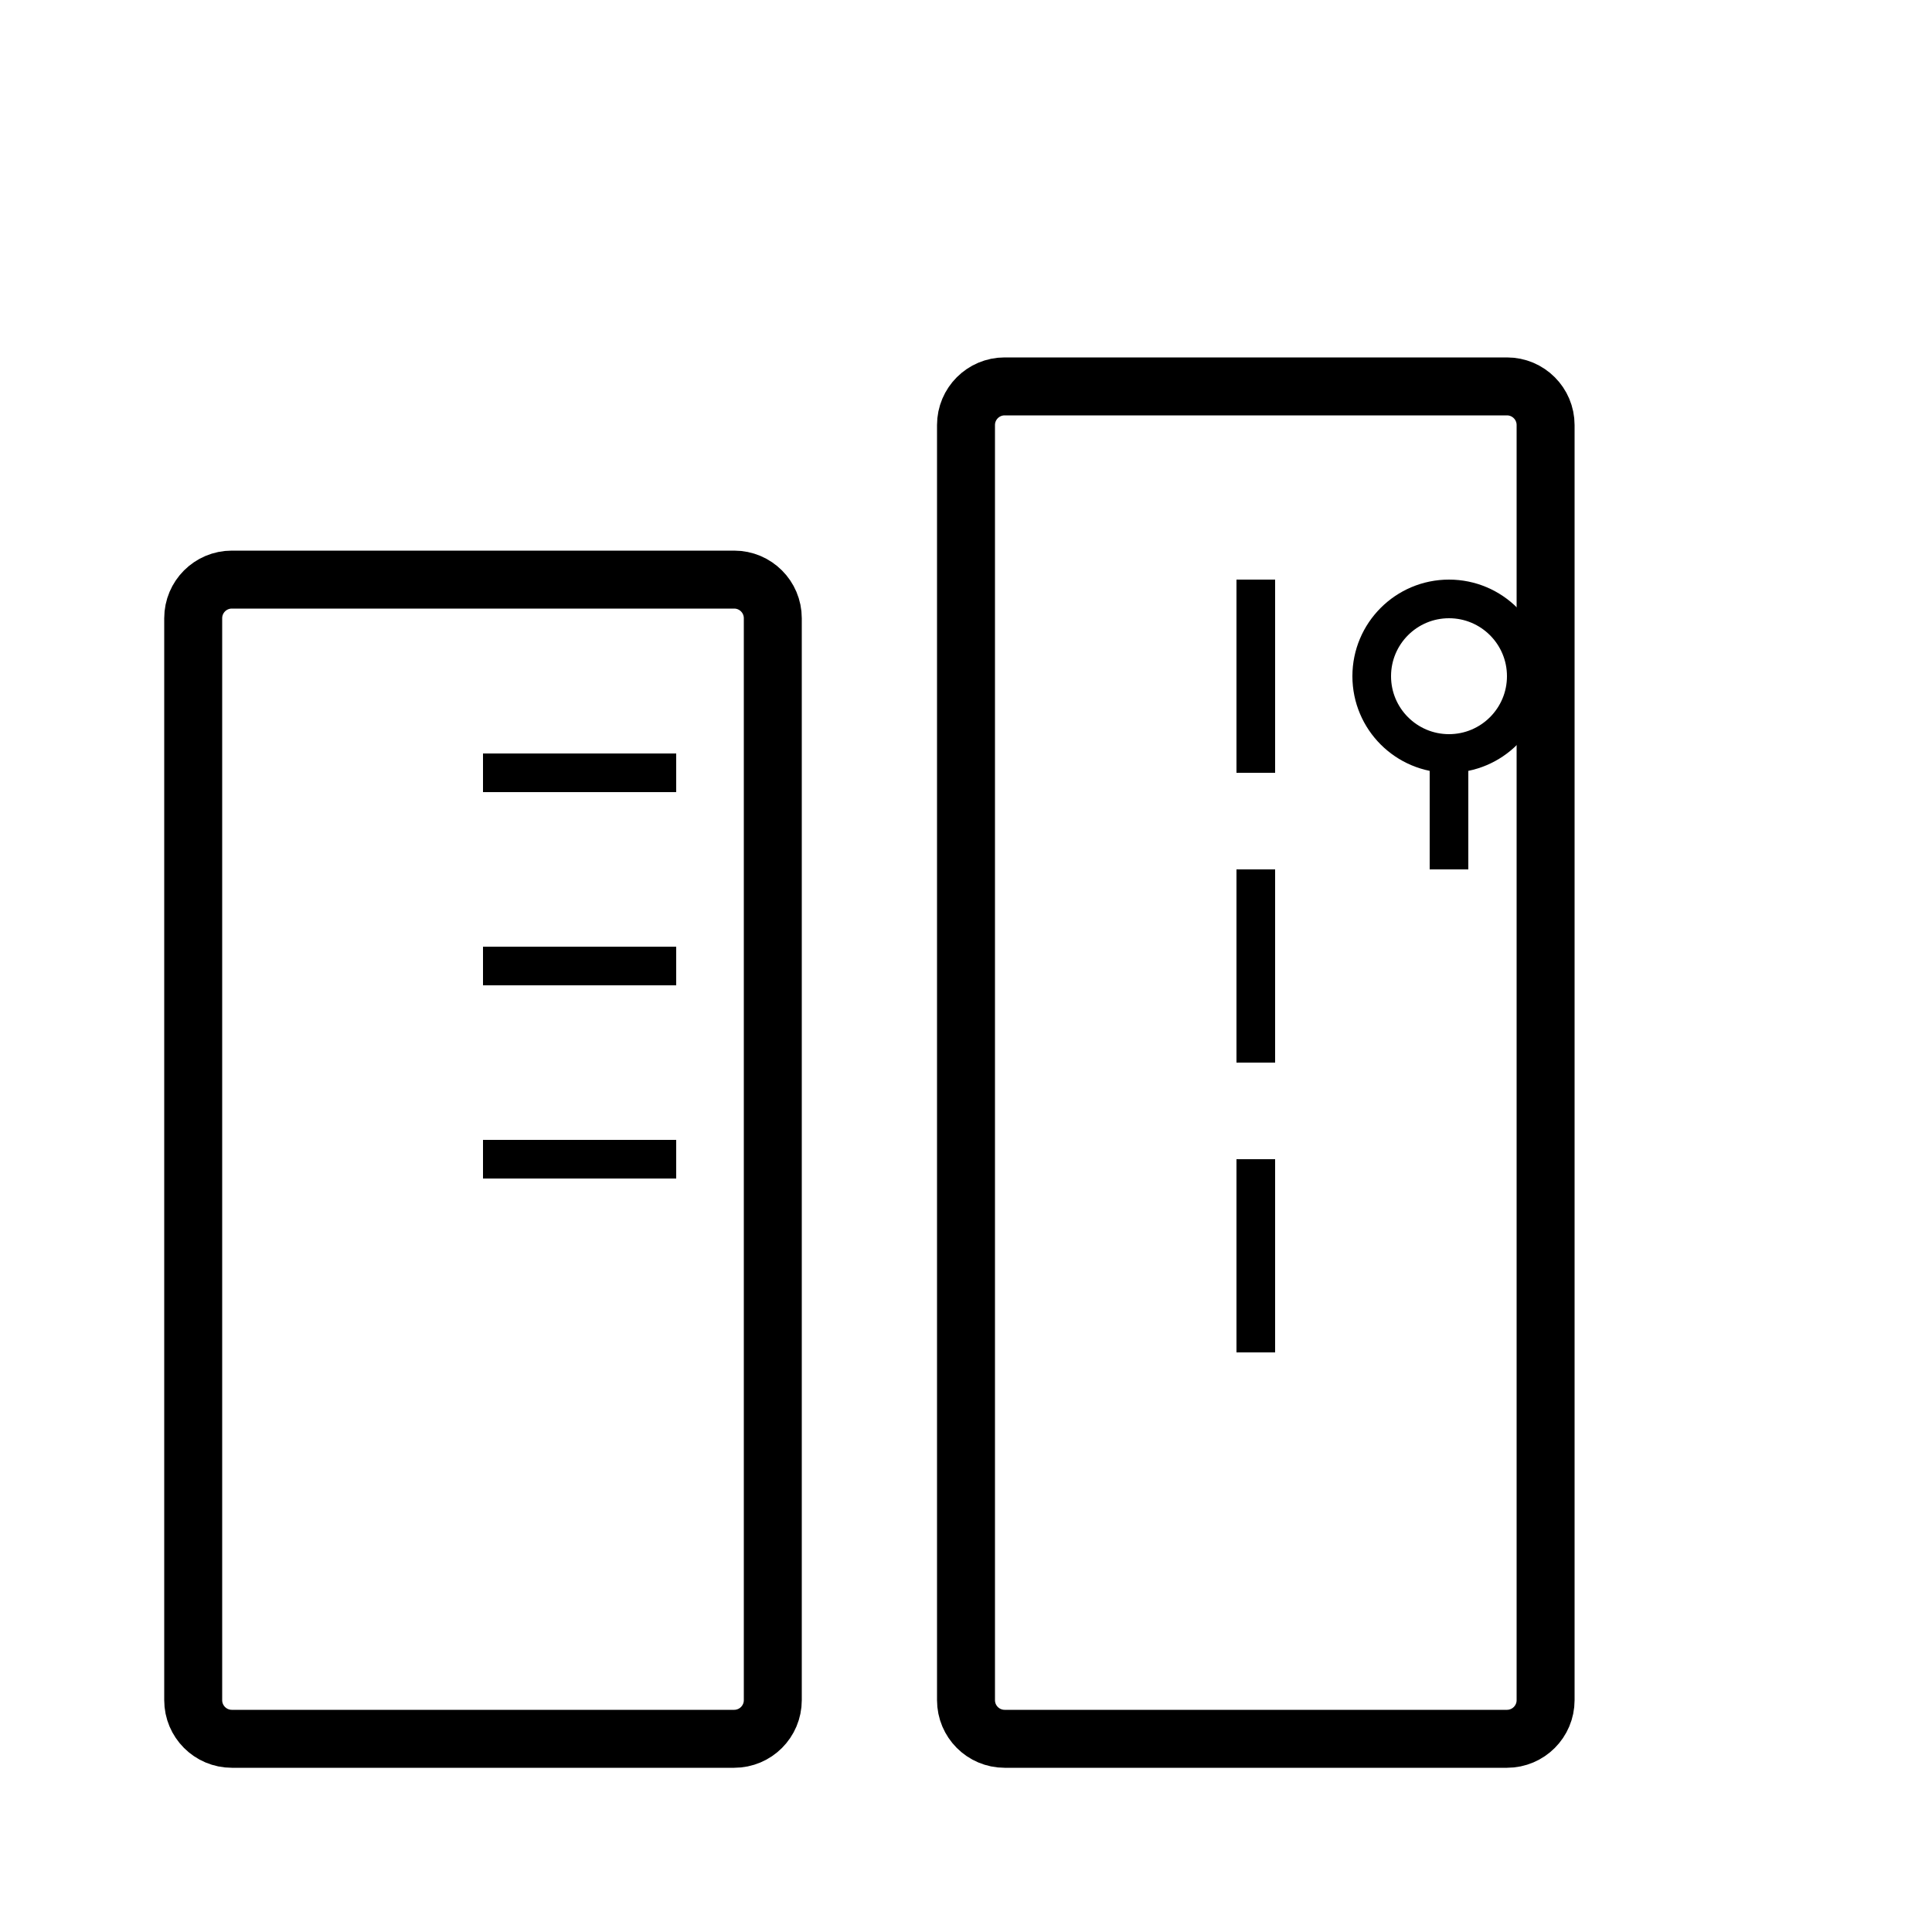
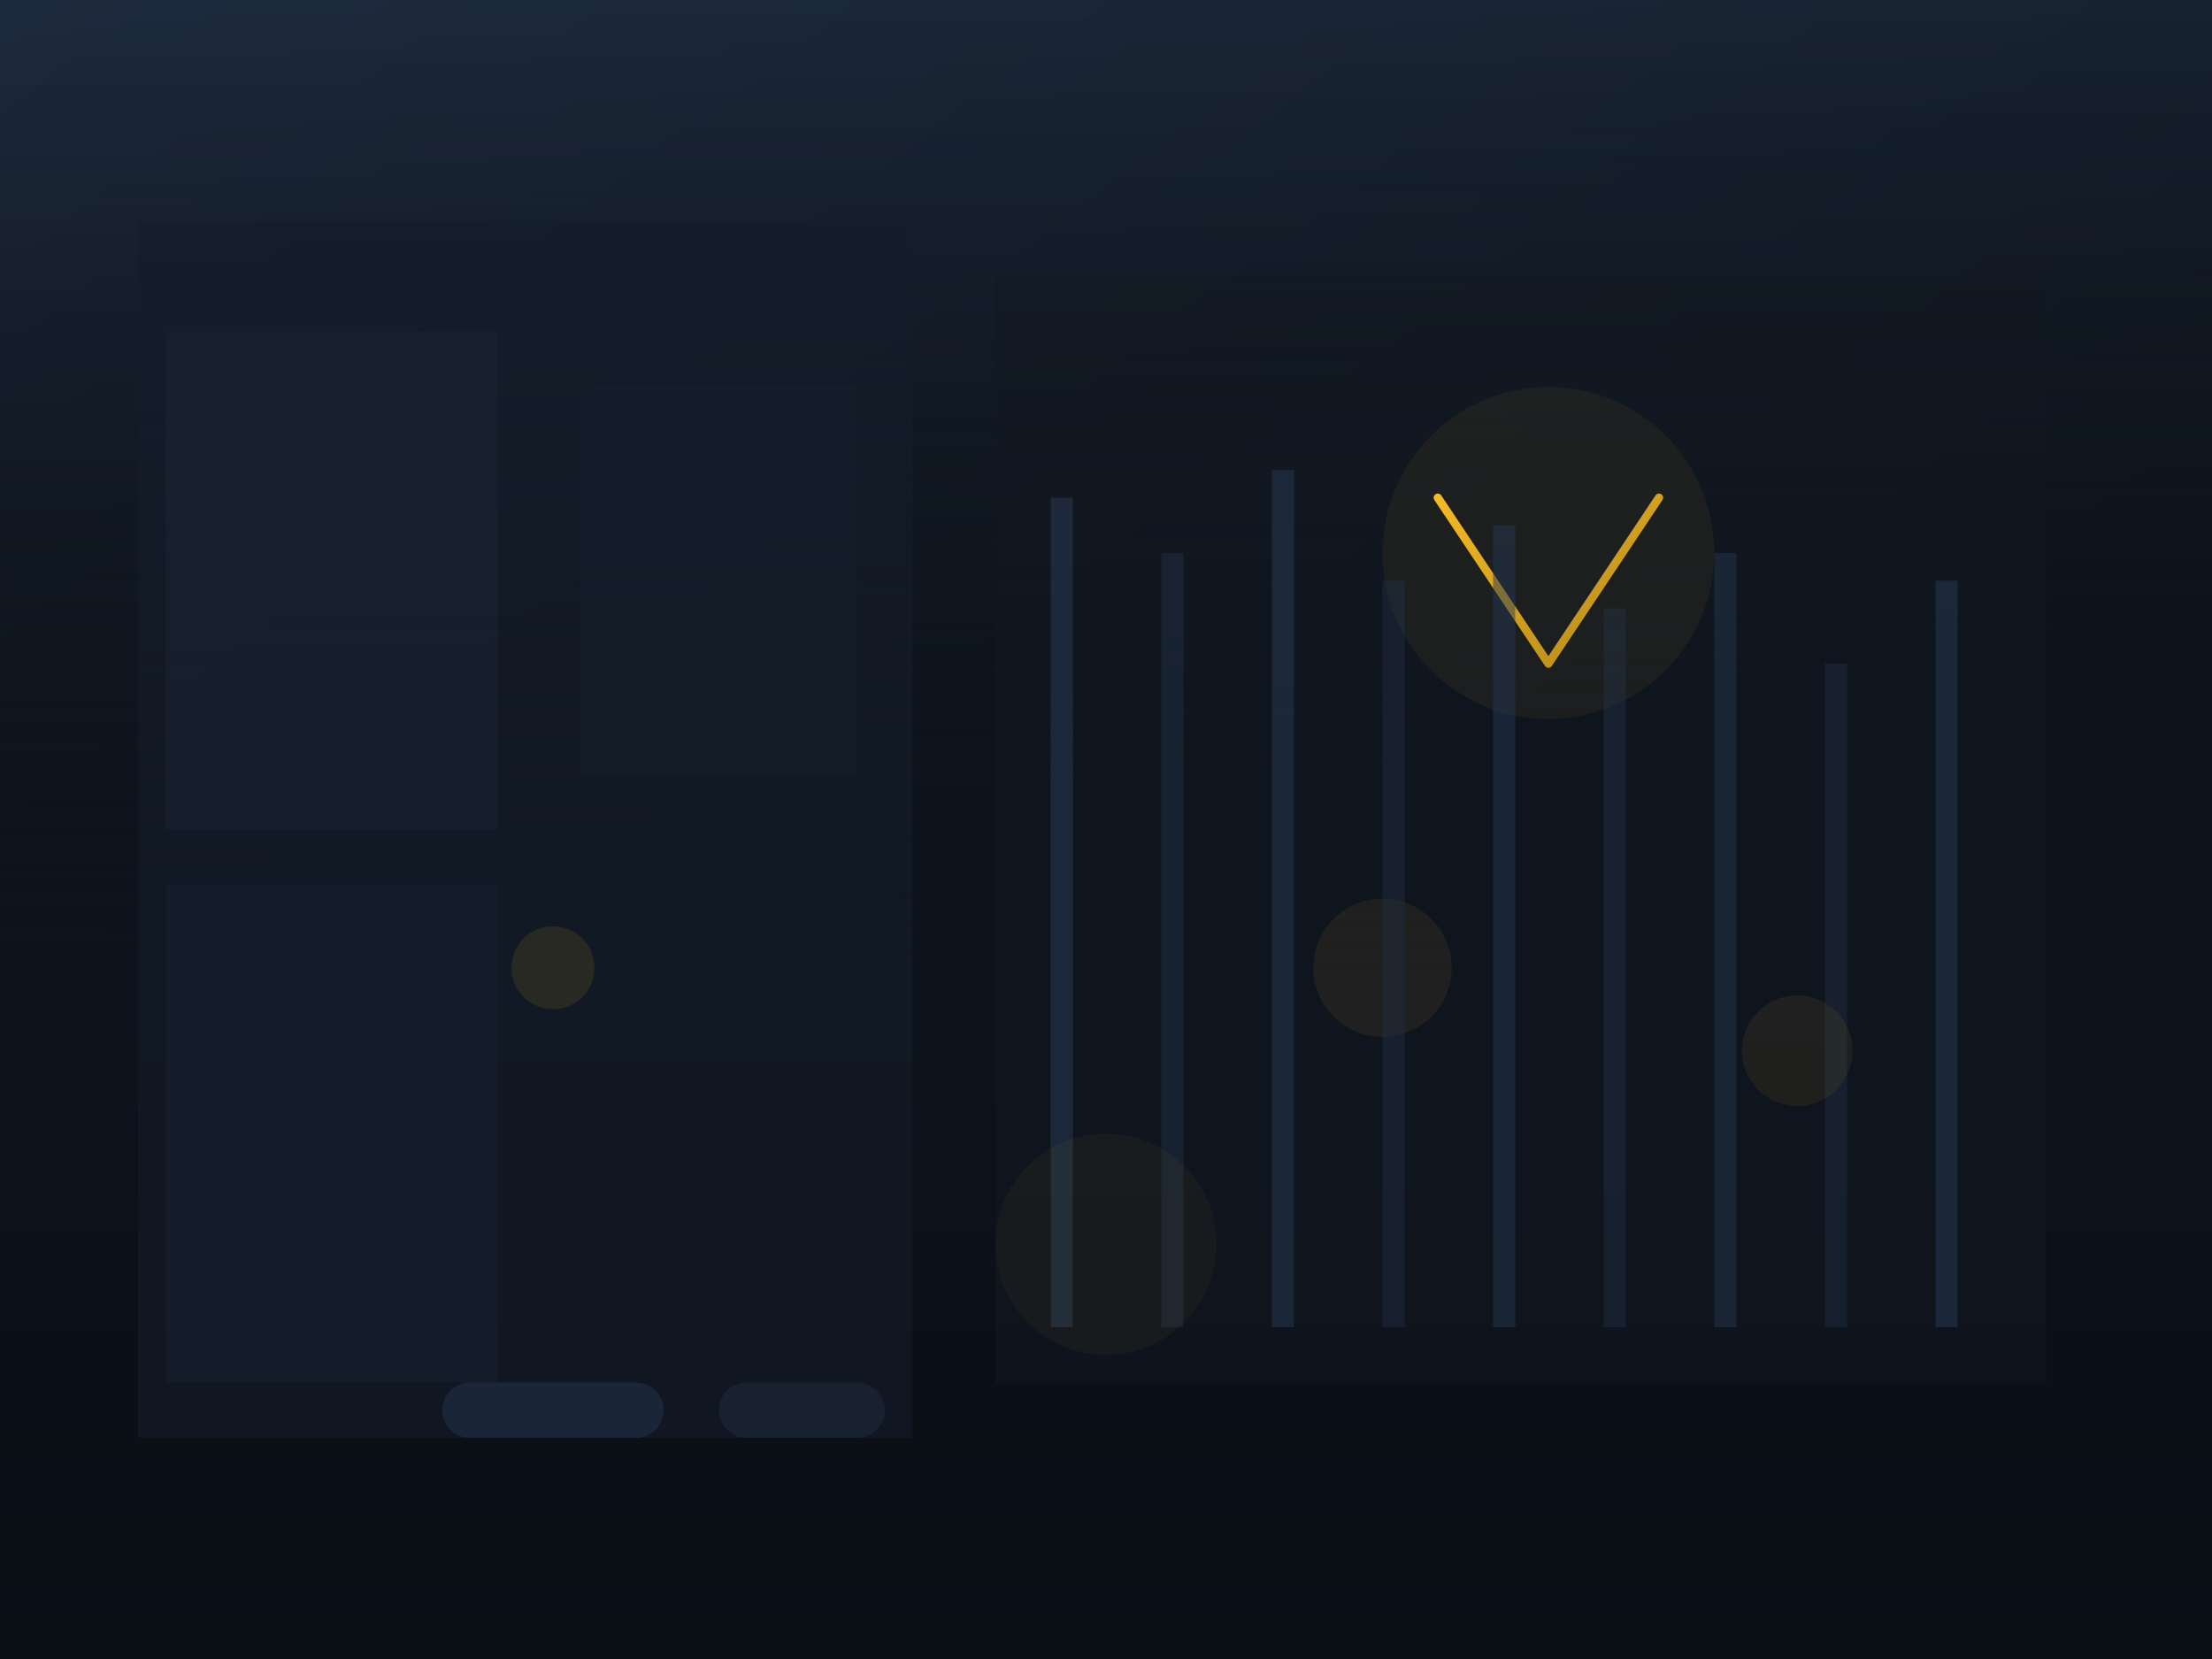
- <svg xmlns="http://www.w3.org/2000/svg" viewBox="0 0 100 100" fill="none">
-   <rect x="10" y="30" width="30" height="60" rx="2" stroke="currentColor" stroke-width="3" fill="none" />
-   <rect x="50" y="20" width="30" height="70" rx="2" stroke="currentColor" stroke-width="3" fill="none" />
-   <path d="M25 40 L35 40 M25 50 L35 50 M25 60 L35 60" stroke="currentColor" stroke-width="2" />
-   <path d="M65 30 L65 40 M65 45 L65 55 M65 60 L65 70" stroke="currentColor" stroke-width="2" />
-   <circle cx="75" cy="35" r="4" stroke="currentColor" stroke-width="2" fill="none" />
-   <path d="M75 39 L75 45" stroke="currentColor" stroke-width="2" />
+ <svg xmlns="http://www.w3.org/2000/svg" viewBox="0 0 800 600" preserveAspectRatio="xMidYMid slice">
+   <defs>
+     <linearGradient id="bg" x1="0" y1="0" x2="1" y2="1">
+       <stop offset="0%" stop-color="hsl(215,35%,18%)" />
+       <stop offset="50%" stop-color="hsl(215,35%,14%)" />
+       <stop offset="100%" stop-color="hsl(215,35%,10%)" />
+     </linearGradient>
+     <linearGradient id="overlay" x1="0" y1="0" x2="0" y2="1">
+       <stop offset="0%" stop-color="transparent" />
+       <stop offset="60%" stop-color="hsl(215,35%,8%)" />
+       <stop offset="100%" stop-color="hsl(215,35%,6%)" />
+     </linearGradient>
+     <linearGradient id="goldGrad" x1="0" y1="0" x2="1" y2="1">
+       <stop offset="0%" stop-color="hsl(43,90%,55%)" />
+       <stop offset="100%" stop-color="hsl(43,74%,40%)" />
+     </linearGradient>
+   </defs>
+   <rect width="800" height="600" fill="url(#bg)" />
+   <rect x="0" y="0" width="800" height="600" fill="url(#overlay)" />
+   <rect x="50" y="80" width="280" height="440" fill="hsl(215,35%,12%)" opacity="0.6" />
+   <rect x="360" y="100" width="380" height="400" fill="hsl(215,35%,10%)" opacity="0.5" />
+   <rect x="60" y="120" width="120" height="180" fill="hsl(215,35%,16%)" opacity="0.4" />
+   <rect x="210" y="140" width="100" height="140" fill="hsl(215,35%,14%)" opacity="0.3" />
+   <rect x="60" y="320" width="120" height="180" fill="hsl(215,35%,15%)" opacity="0.4" />
+   <circle cx="560" cy="200" r="60" fill="hsl(43,74%,40%)" opacity="0.08" />
+   <path d="M520 180 L560 240 L600 180" stroke="url(#goldGrad)" stroke-width="3" fill="none" stroke-linecap="round" stroke-linejoin="round" />
+   <circle cx="500" cy="350" r="25" fill="hsl(43,74%,40%)" opacity="0.1" />
+   <rect x="380" y="180" width="8" height="300" fill="hsl(215,35%,25%)" opacity="0.5" />
+   <rect x="420" y="200" width="8" height="280" fill="hsl(215,35%,22%)" opacity="0.4" />
+   <rect x="460" y="170" width="8" height="310" fill="hsl(215,35%,24%)" opacity="0.5" />
+   <rect x="500" y="210" width="8" height="270" fill="hsl(215,35%,20%)" opacity="0.4" />
+   <rect x="540" y="190" width="8" height="290" fill="hsl(215,35%,23%)" opacity="0.5" />
+   <rect x="580" y="220" width="8" height="260" fill="hsl(215,35%,21%)" opacity="0.4" />
+   <rect x="620" y="200" width="8" height="280" fill="hsl(215,35%,22%)" opacity="0.5" />
+   <rect x="660" y="240" width="8" height="240" fill="hsl(215,35%,20%)" opacity="0.4" />
+   <rect x="700" y="210" width="8" height="270" fill="hsl(215,35%,24%)" opacity="0.5" />
+   <circle cx="400" cy="450" r="40" fill="hsl(43,74%,40%)" opacity="0.06" />
+   <rect x="160" y="500" width="80" height="20" rx="10" fill="hsl(215,35%,20%)" opacity="0.6" />
+   <rect x="260" y="500" width="60" height="20" rx="10" fill="hsl(215,35%,18%)" opacity="0.5" />
+   <circle cx="200" cy="350" r="15" fill="hsl(43,74%,40%)" opacity="0.15" />
+   <circle cx="650" cy="380" r="20" fill="hsl(43,74%,40%)" opacity="0.1" />
</svg>
